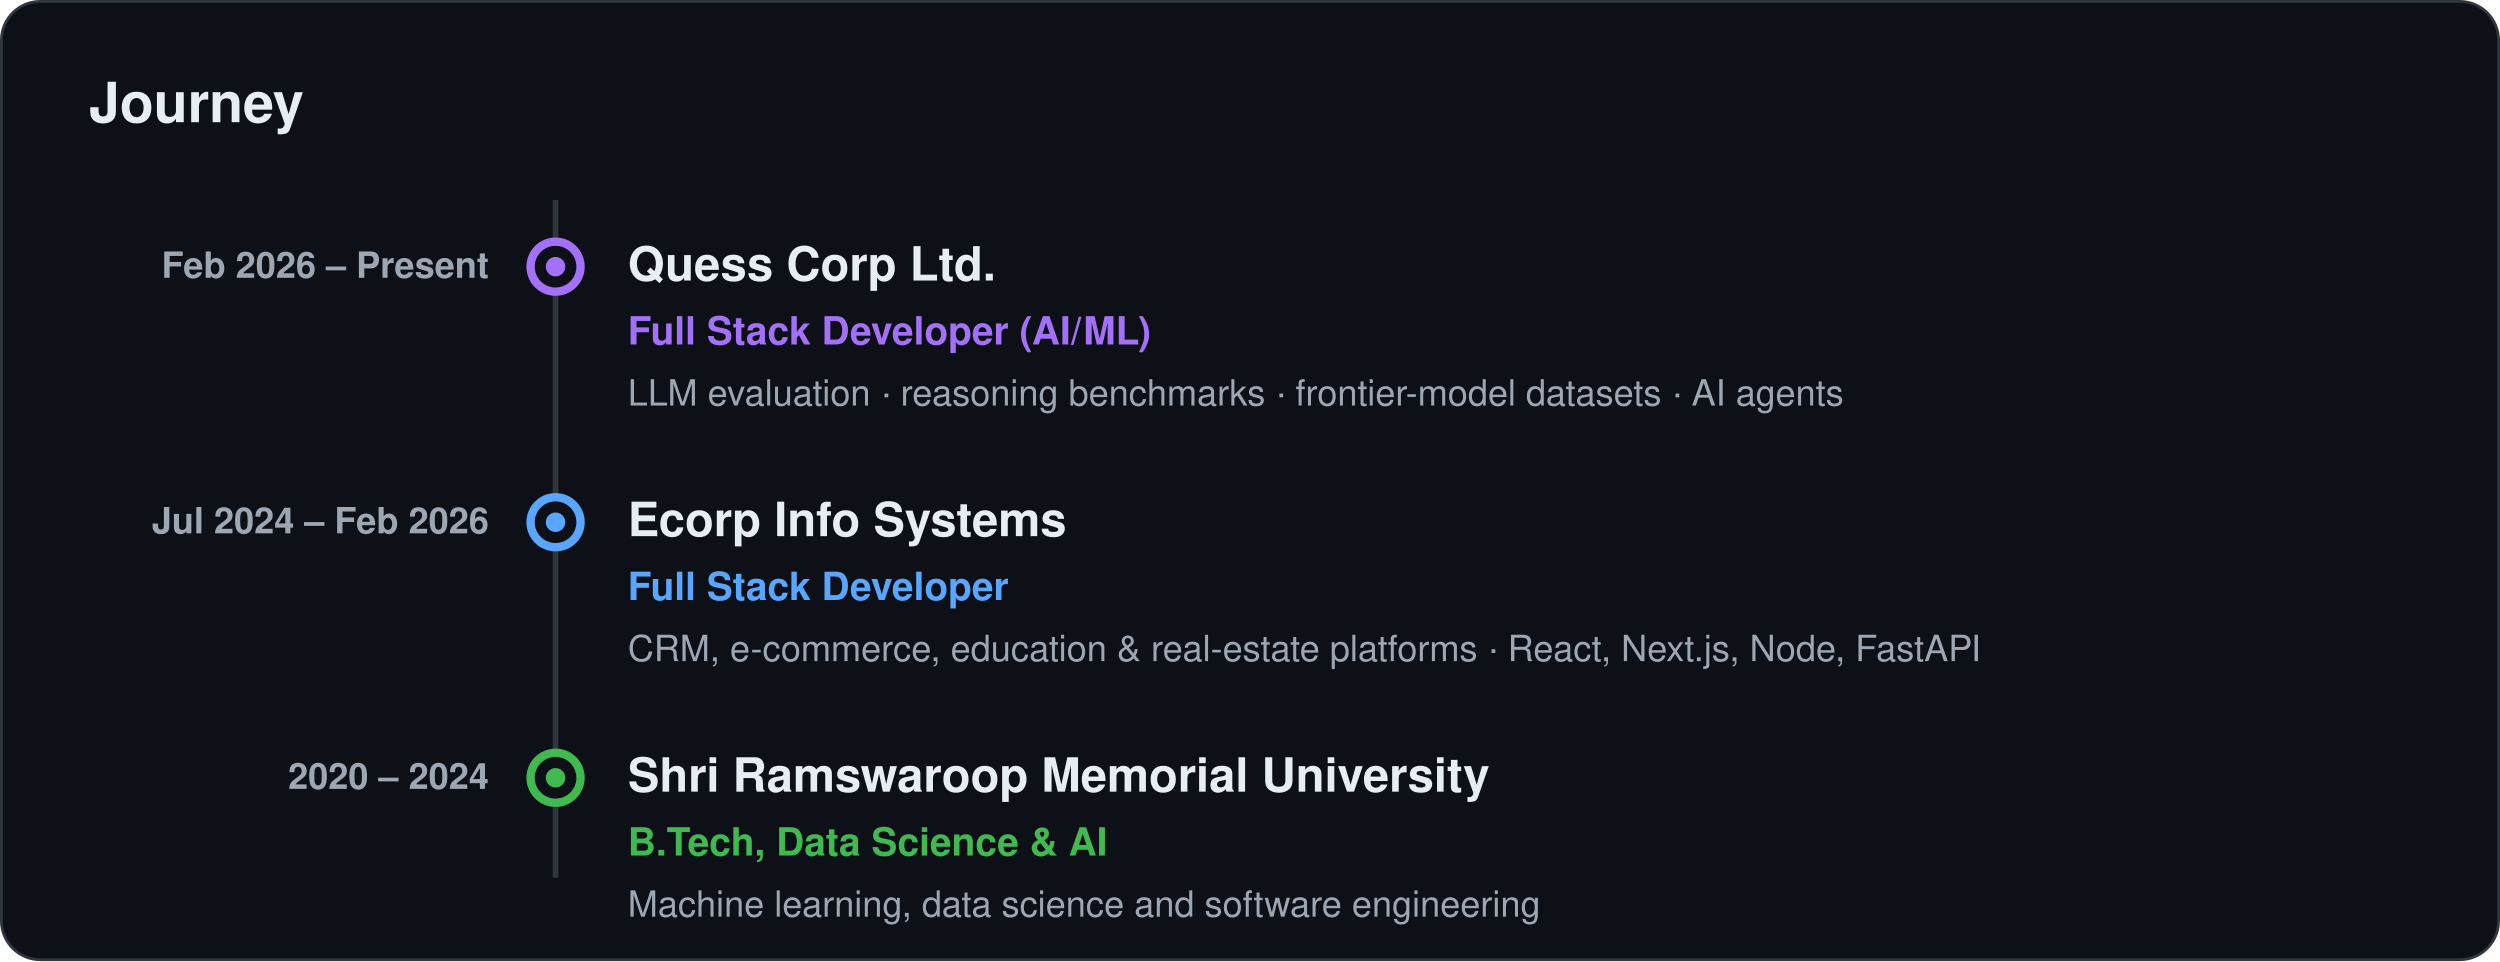
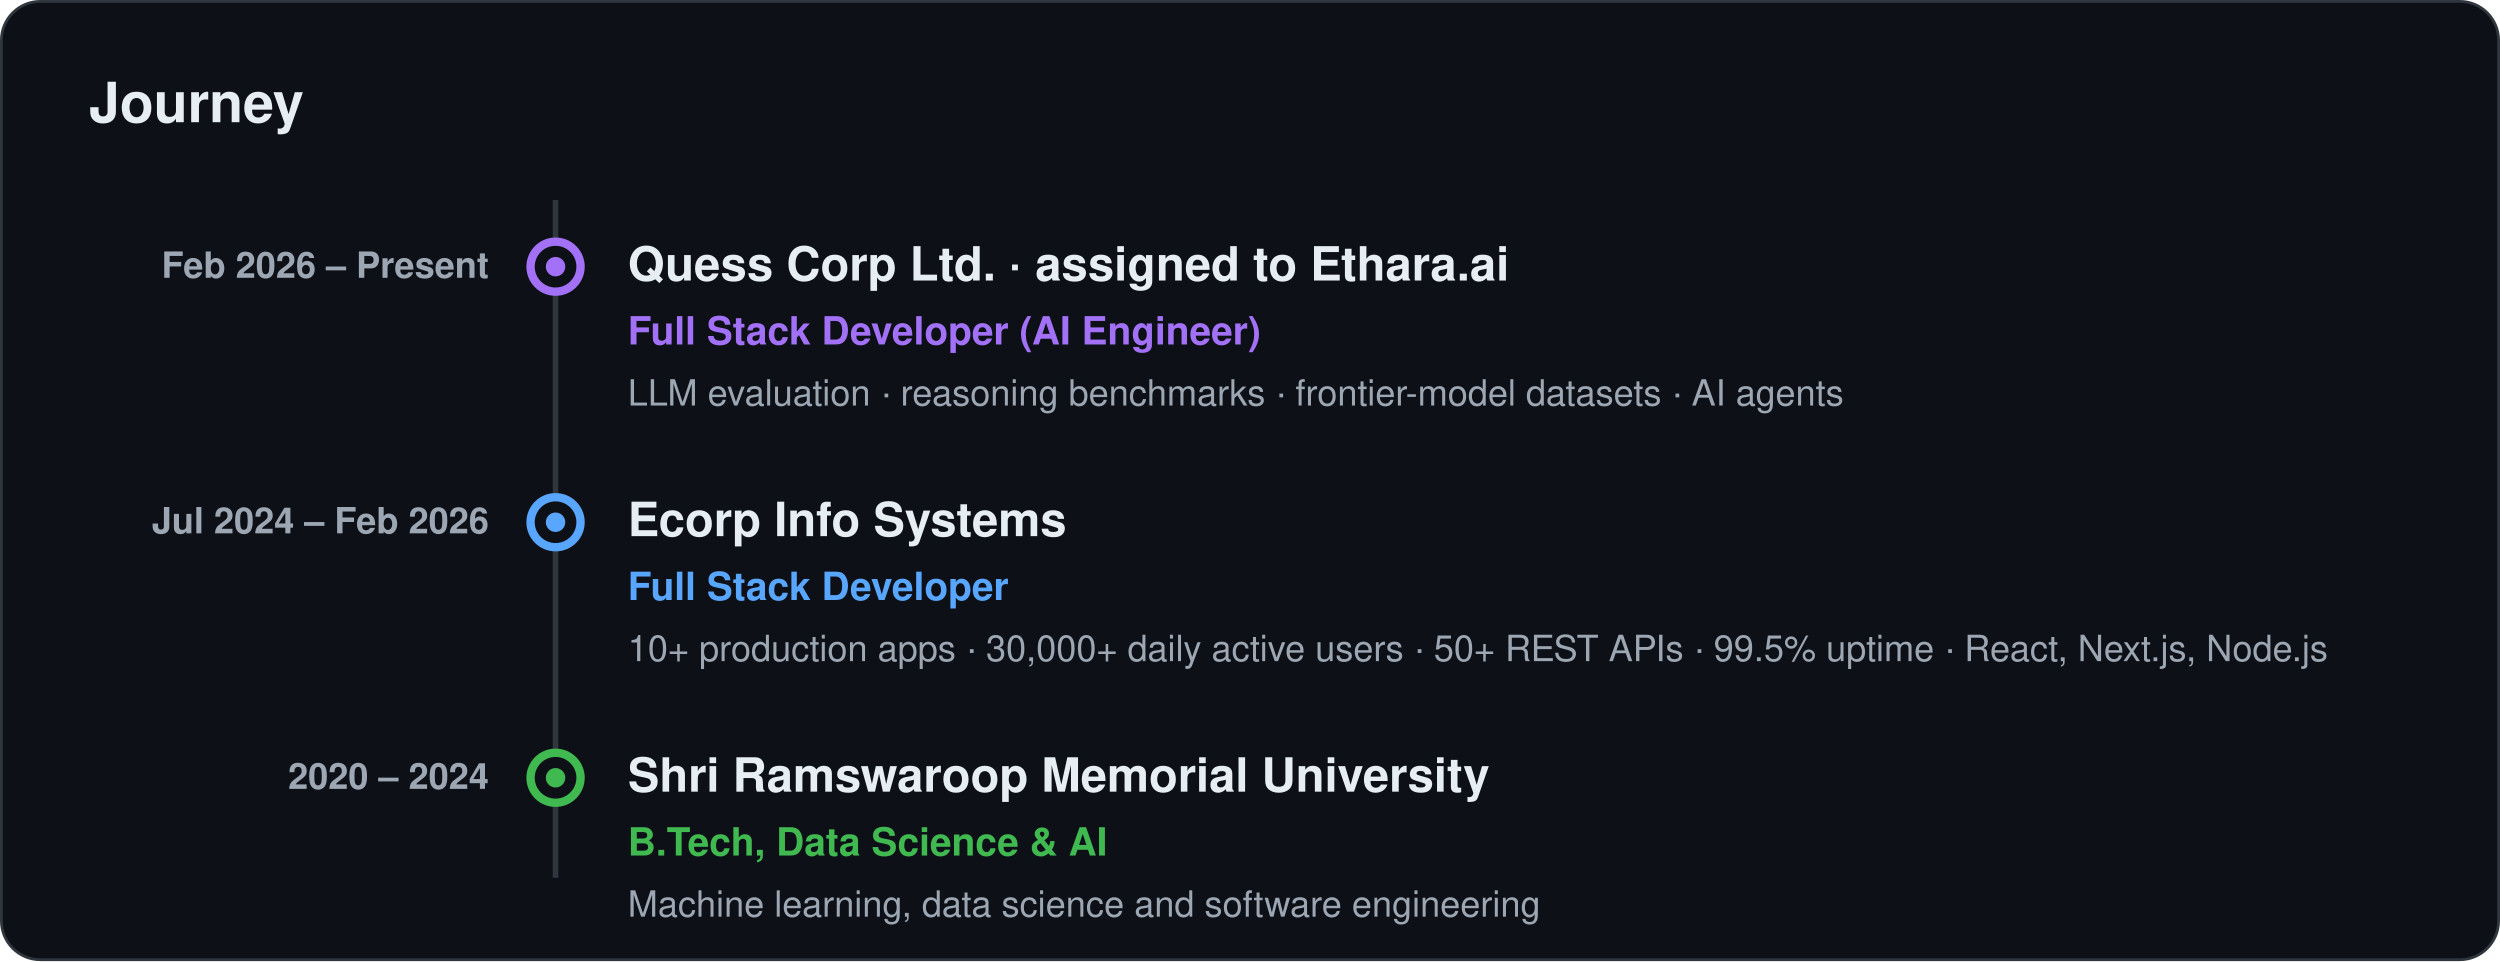
<svg xmlns="http://www.w3.org/2000/svg" width="900" height="346" viewBox="0 0 900 346" role="img" aria-label="Experience timeline">
  <rect x=".5" y=".5" width="899" height="345" rx="14" fill="#0d1117" stroke="#30363d" />
  <text x="32" y="44" font-family="-apple-system,BlinkMacSystemFont,'Segoe UI',Helvetica,Arial,sans-serif" font-size="20" font-weight="700" fill="#e6edf3">Journey</text>
  <line x1="200" y1="72" x2="200" y2="316" stroke="#30363d" stroke-width="2" />
  <text x="176" y="100" text-anchor="end" font-family="-apple-system,BlinkMacSystemFont,'Segoe UI',Helvetica,Arial,sans-serif" font-size="13" font-weight="600" fill="#9da7b3">Feb 2026 – Present</text>
  <circle cx="200" cy="96" r="9" fill="#0d1117" stroke="#a371f7" stroke-width="3" />
  <circle cx="200" cy="96" r="3.5" fill="#a371f7" />
-   <text x="226" y="101" font-family="-apple-system,BlinkMacSystemFont,'Segoe UI',Helvetica,Arial,sans-serif" font-size="17" font-weight="700" fill="#e6edf3">Quess Corp Ltd.</text>
-   <text x="226" y="124" font-family="-apple-system,BlinkMacSystemFont,'Segoe UI',Helvetica,Arial,sans-serif" font-size="14" font-weight="600" fill="#a371f7">Full Stack Developer (AI/ML)</text>
+   <text x="226" y="101" font-family="-apple-system,BlinkMacSystemFont,'Segoe UI',Helvetica,Arial,sans-serif" font-size="17" font-weight="700" fill="#e6edf3">Quess Corp Ltd. · assigned to Ethara.ai</text>
+   <text x="226" y="124" font-family="-apple-system,BlinkMacSystemFont,'Segoe UI',Helvetica,Arial,sans-serif" font-size="14" font-weight="600" fill="#a371f7">Full Stack Developer (AI Engineer)</text>
  <text x="226" y="146" font-family="-apple-system,BlinkMacSystemFont,'Segoe UI',Helvetica,Arial,sans-serif" font-size="13" fill="#9da7b3">LLM evaluation · reasoning benchmarks · frontier-model datasets · AI agents</text>
  <text x="176" y="192" text-anchor="end" font-family="-apple-system,BlinkMacSystemFont,'Segoe UI',Helvetica,Arial,sans-serif" font-size="13" font-weight="600" fill="#9da7b3">Jul 2024 – Feb 2026</text>
  <circle cx="200" cy="188" r="9" fill="#0d1117" stroke="#58a6ff" stroke-width="3" />
  <circle cx="200" cy="188" r="3.5" fill="#58a6ff" />
  <text x="226" y="193" font-family="-apple-system,BlinkMacSystemFont,'Segoe UI',Helvetica,Arial,sans-serif" font-size="17" font-weight="700" fill="#e6edf3">Ecorp Info Systems</text>
  <text x="226" y="216" font-family="-apple-system,BlinkMacSystemFont,'Segoe UI',Helvetica,Arial,sans-serif" font-size="14" font-weight="600" fill="#58a6ff">Full Stack Developer</text>
-   <text x="226" y="238" font-family="-apple-system,BlinkMacSystemFont,'Segoe UI',Helvetica,Arial,sans-serif" font-size="13" fill="#9da7b3">CRM, e-commerce, education &amp; real-estate platforms · React, Next.js, Node, FastAPI</text>
+   <text x="226" y="238" font-family="-apple-system,BlinkMacSystemFont,'Segoe UI',Helvetica,Arial,sans-serif" font-size="13" fill="#9da7b3">10+ production apps · 30,000+ daily active users · 50+ REST APIs · 99.5% uptime · React, Next.js, Node.js</text>
  <text x="176" y="284" text-anchor="end" font-family="-apple-system,BlinkMacSystemFont,'Segoe UI',Helvetica,Arial,sans-serif" font-size="13" font-weight="600" fill="#9da7b3">2020 – 2024</text>
  <circle cx="200" cy="280" r="9" fill="#0d1117" stroke="#3fb950" stroke-width="3" />
  <circle cx="200" cy="280" r="3.5" fill="#3fb950" />
  <text x="226" y="285" font-family="-apple-system,BlinkMacSystemFont,'Segoe UI',Helvetica,Arial,sans-serif" font-size="17" font-weight="700" fill="#e6edf3">Shri Ramswaroop Memorial University</text>
  <text x="226" y="308" font-family="-apple-system,BlinkMacSystemFont,'Segoe UI',Helvetica,Arial,sans-serif" font-size="14" font-weight="600" fill="#3fb950">B.Tech, Data Science &amp; AI</text>
  <text x="226" y="330" font-family="-apple-system,BlinkMacSystemFont,'Segoe UI',Helvetica,Arial,sans-serif" font-size="13" fill="#9da7b3">Machine learning, data science and software engineering</text>
</svg>
